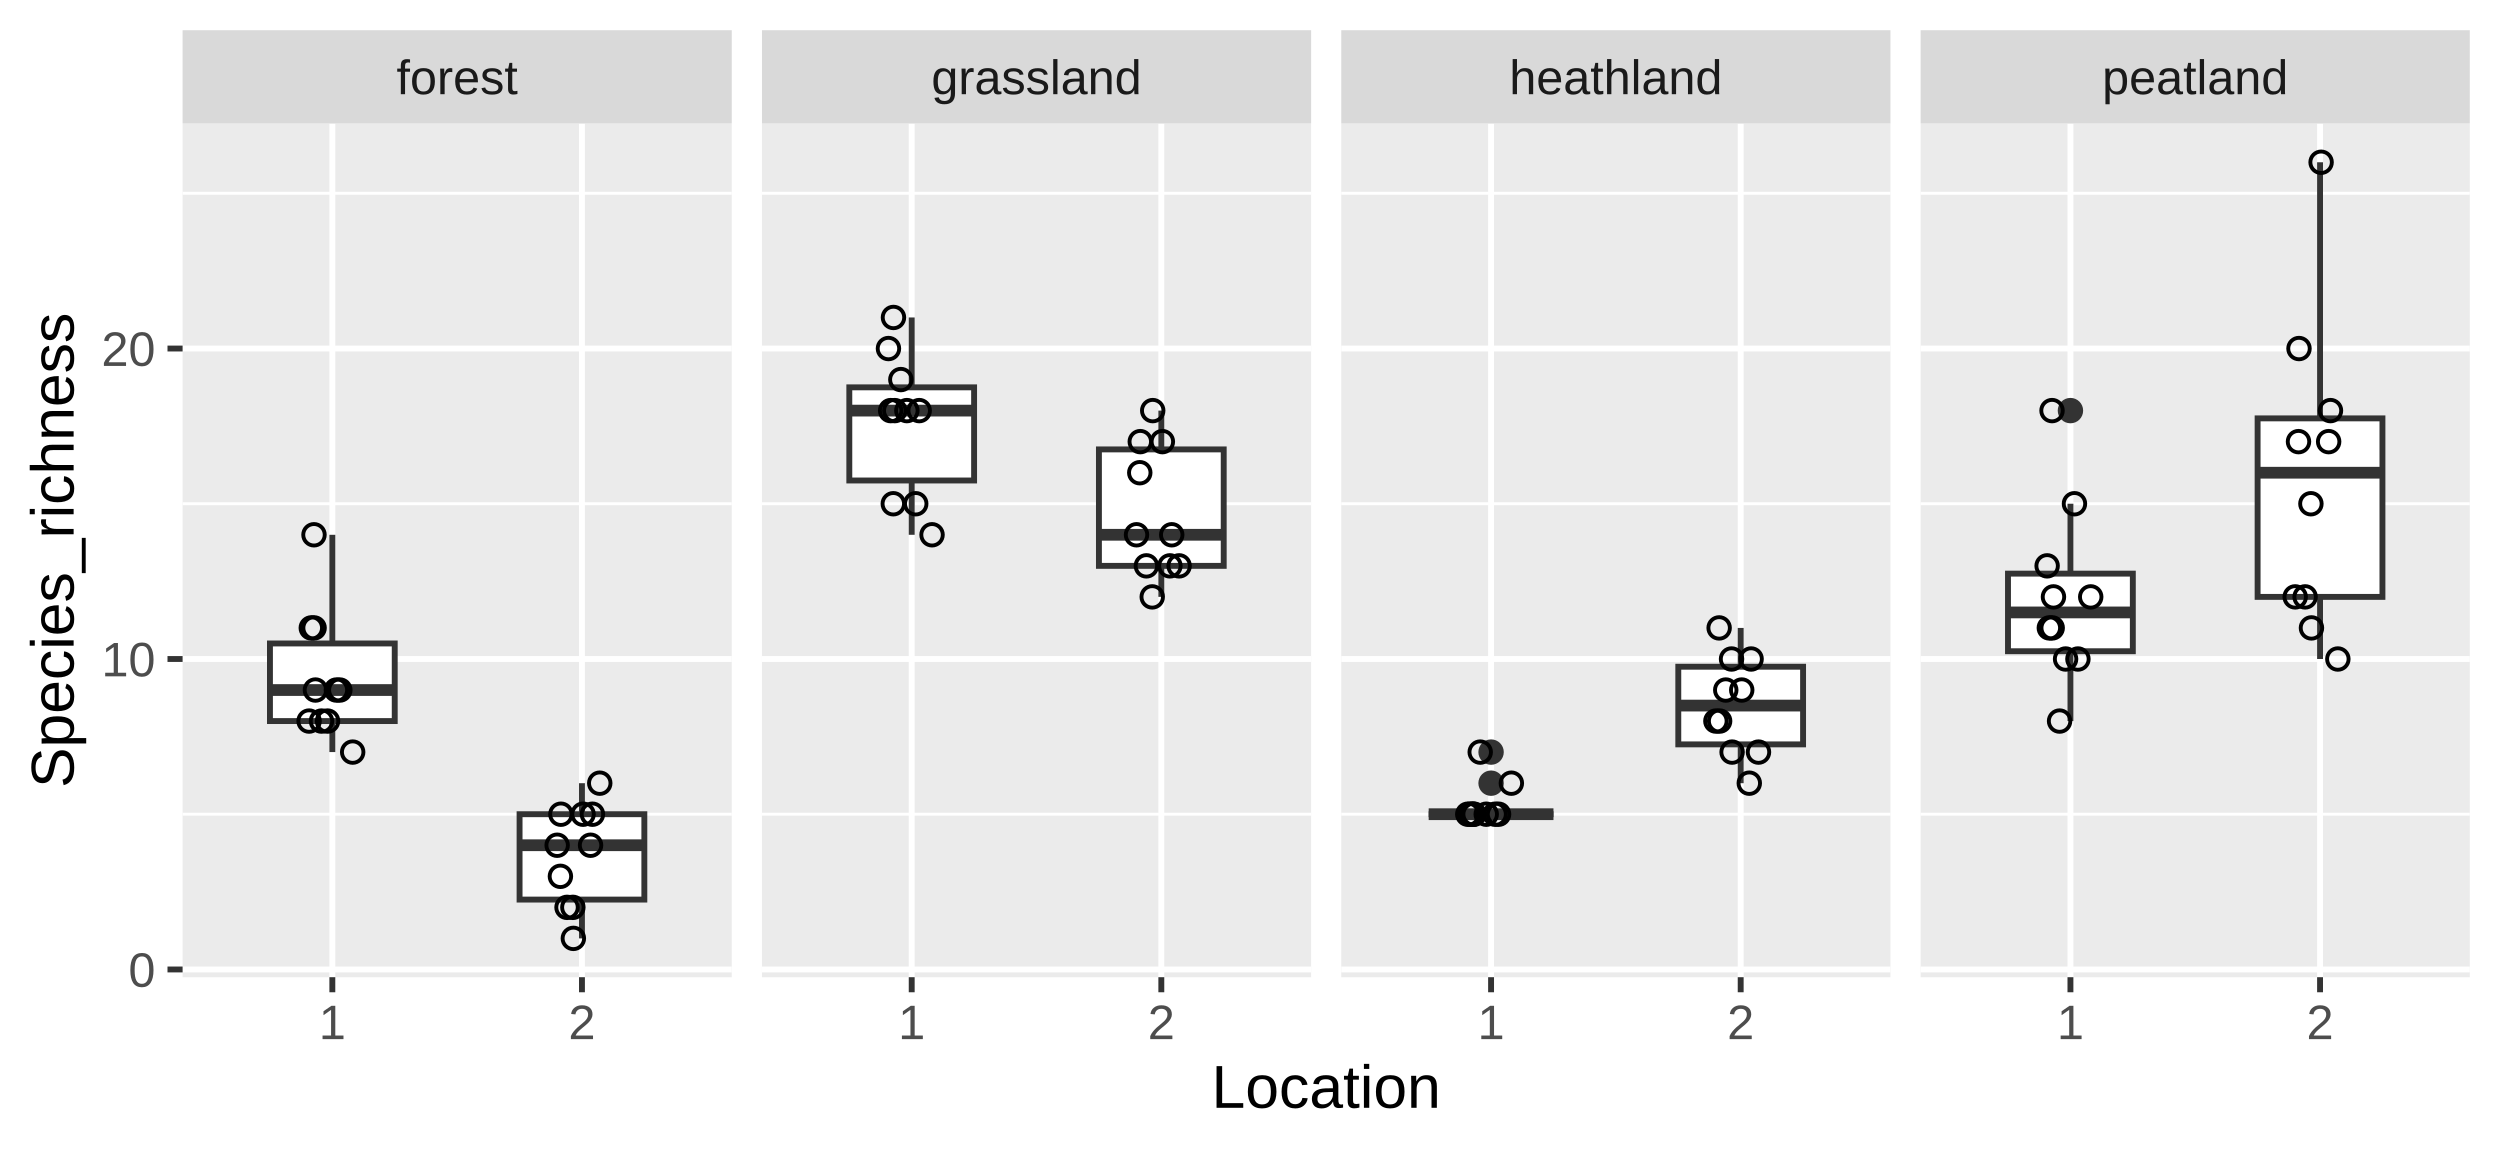
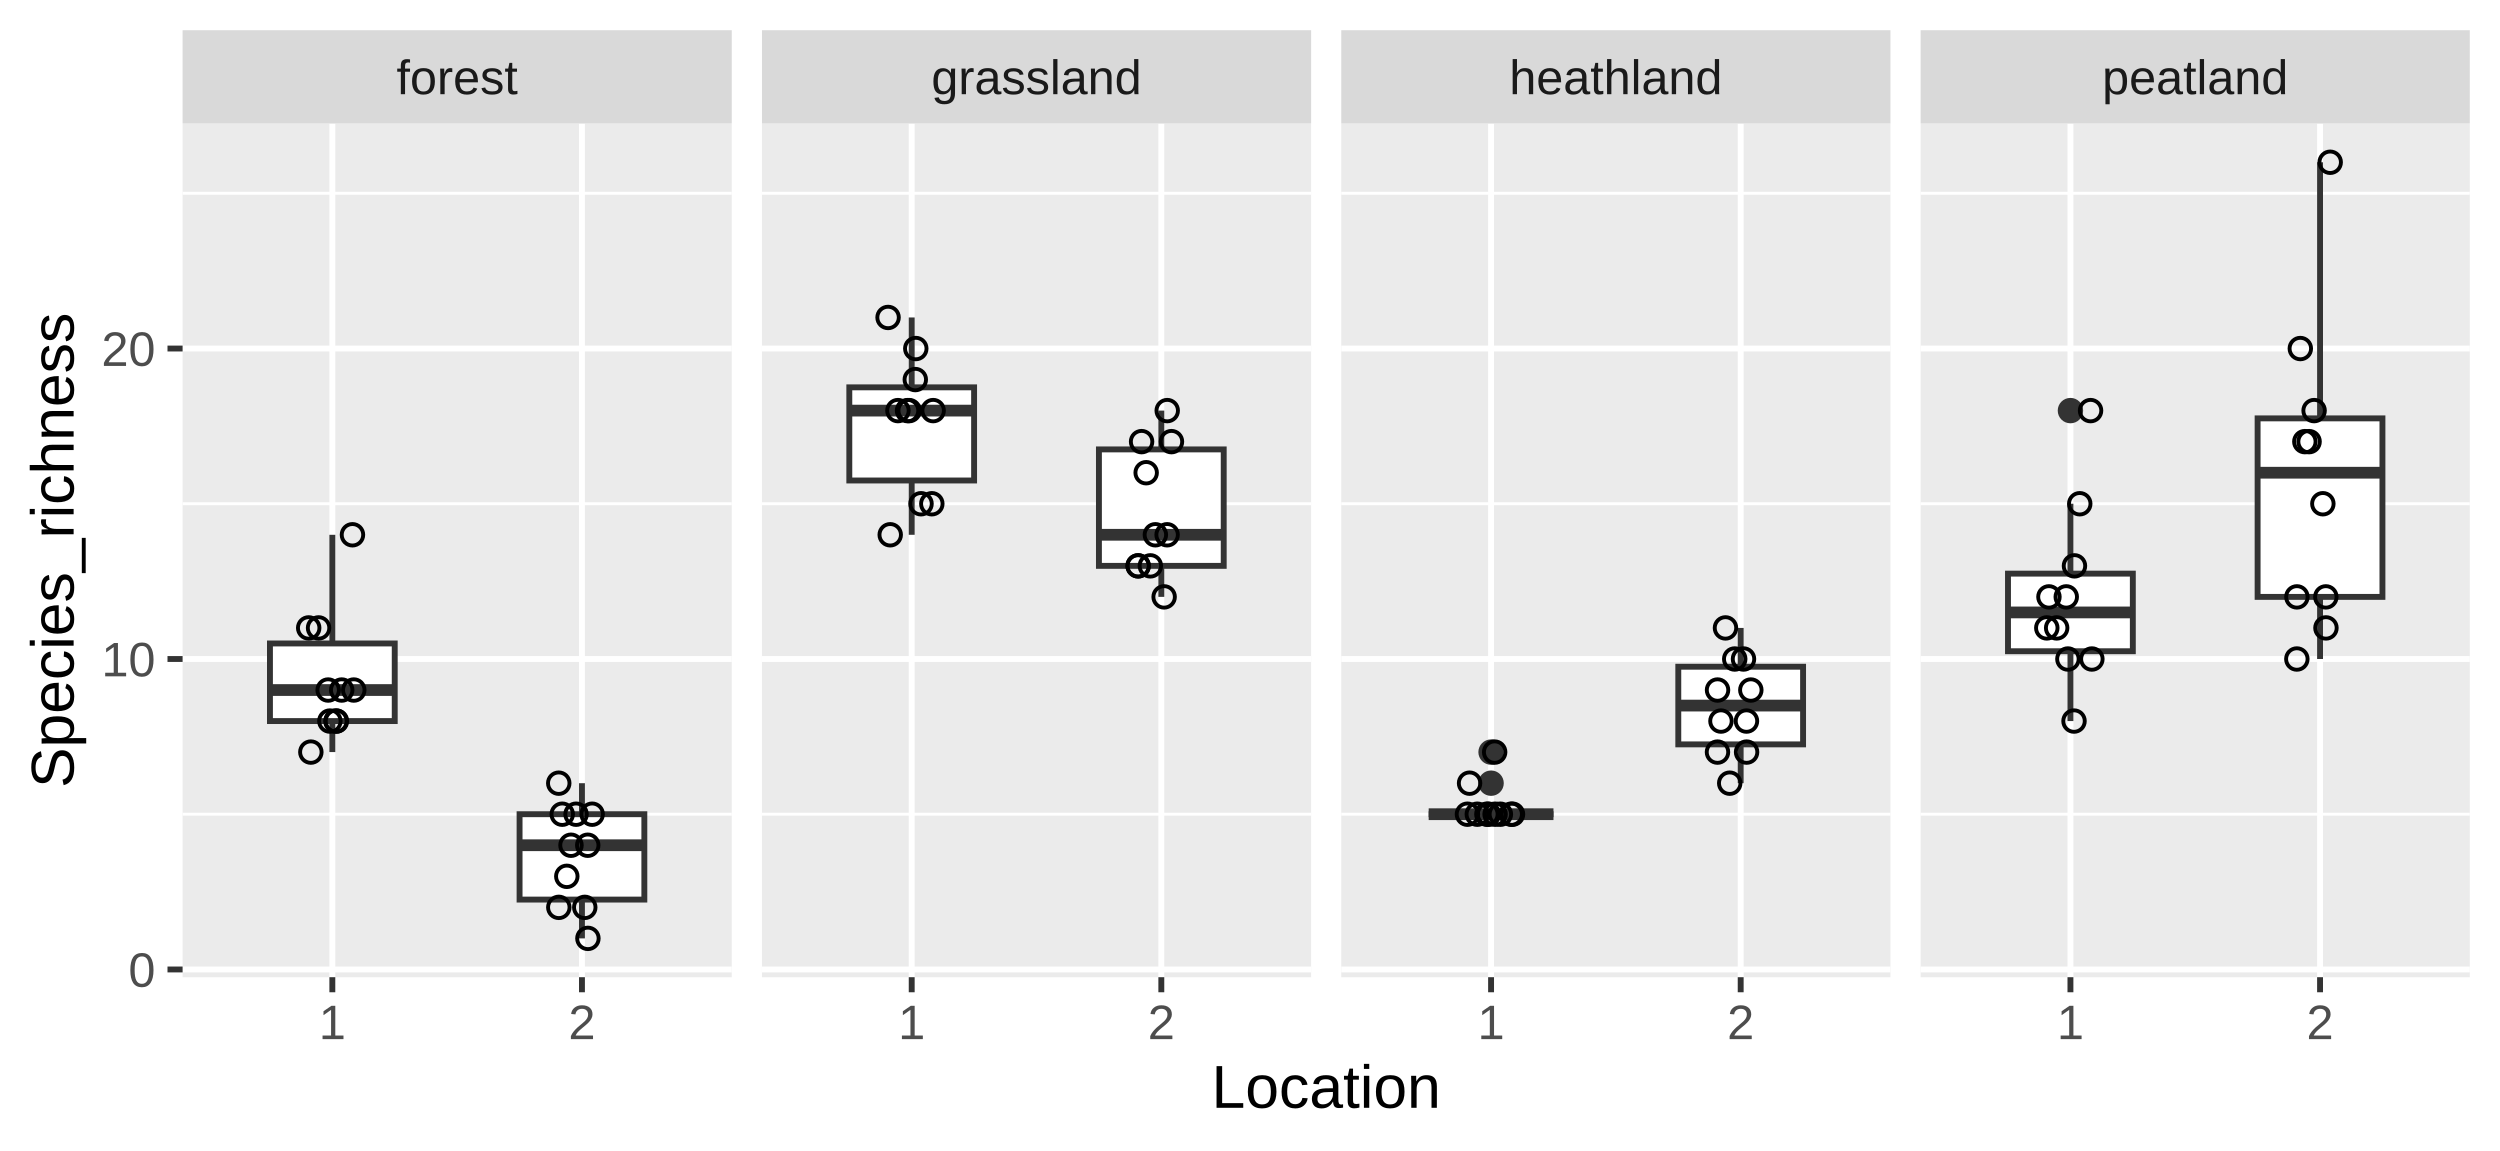
<svg xmlns="http://www.w3.org/2000/svg" width="453.60pt" height="208.80pt" viewBox="0 0 453.60 208.80">
  <g class="svglite">
    <defs>
      <style type="text/css">
    .svglite line, .svglite polyline, .svglite polygon, .svglite path, .svglite rect, .svglite circle {
      fill: none;
      stroke: #000000;
      stroke-linecap: round;
      stroke-linejoin: round;
      stroke-miterlimit: 10.00;
    }
    .svglite text {
      white-space: pre;
    }
    .svglite g.glyphgroup path {
      fill: inherit;
      stroke: none;
    }
  </style>
    </defs>
    <rect width="100%" height="100%" style="stroke: none; fill: #FFFFFF;" />
    <defs>
      <clipPath id="cpMC4wMHw0NTMuNjB8MC4wMHwyMDguODA=">
        <rect x="0.00" y="0.00" width="453.60" height="208.80" />
      </clipPath>
    </defs>
    <g clip-path="url(#cpMC4wMHw0NTMuNjB8MC4wMHwyMDguODA=)">
      <rect x="0" y="0.00" width="453.60" height="208.80" style="stroke-width: 1.07; stroke: #FFFFFF; fill: #FFFFFF;" />
    </g>
    <defs>
      <clipPath id="cpMzMuMTN8MTMyLjc3fDIyLjQwfDE3Ny4zMA==">
        <rect x="33.13" y="22.40" width="99.64" height="154.91" />
      </clipPath>
    </defs>
    <g clip-path="url(#cpMzMuMTN8MTMyLjc3fDIyLjQwfDE3Ny4zMA==)">
      <rect x="33.13" y="22.40" width="99.64" height="154.91" style="stroke-width: 1.07; stroke: none; fill: #EBEBEB;" />
      <polyline points="33.13,147.73 132.77,147.73 " style="stroke-width: 0.53; stroke: #FFFFFF; stroke-linecap: butt;" />
      <polyline points="33.13,91.40 132.77,91.40 " style="stroke-width: 0.53; stroke: #FFFFFF; stroke-linecap: butt;" />
      <polyline points="33.13,35.07 132.77,35.07 " style="stroke-width: 0.53; stroke: #FFFFFF; stroke-linecap: butt;" />
      <polyline points="33.13,175.90 132.77,175.90 " style="stroke-width: 1.07; stroke: #FFFFFF; stroke-linecap: butt;" />
      <polyline points="33.13,119.57 132.77,119.57 " style="stroke-width: 1.07; stroke: #FFFFFF; stroke-linecap: butt;" />
      <polyline points="33.13,63.24 132.77,63.24 " style="stroke-width: 1.07; stroke: #FFFFFF; stroke-linecap: butt;" />
      <polyline points="60.30,177.30 60.30,22.40 " style="stroke-width: 1.07; stroke: #FFFFFF; stroke-linecap: butt;" />
      <polyline points="105.59,177.30 105.59,22.40 " style="stroke-width: 1.07; stroke: #FFFFFF; stroke-linecap: butt;" />
      <line x1="60.30" y1="116.75" x2="60.30" y2="97.03" style="stroke-width: 1.07; stroke: #333333; stroke-linecap: butt;" />
      <line x1="60.30" y1="130.83" x2="60.30" y2="136.46" style="stroke-width: 1.07; stroke: #333333; stroke-linecap: butt;" />
      <polygon points="48.98,116.75 48.98,130.83 71.62,130.83 71.62,116.75 48.98,116.75 " style="stroke-width: 1.07; stroke: #333333; stroke-linecap: butt; stroke-linejoin: miter; fill: #FFFFFF;" />
      <line x1="48.98" y1="125.20" x2="71.62" y2="125.20" style="stroke-width: 2.13; stroke: #333333; stroke-linecap: butt; stroke-linejoin: miter;" />
      <line x1="105.59" y1="147.73" x2="105.59" y2="142.10" style="stroke-width: 1.07; stroke: #333333; stroke-linecap: butt;" />
      <line x1="105.59" y1="163.22" x2="105.59" y2="170.26" style="stroke-width: 1.07; stroke: #333333; stroke-linecap: butt;" />
      <polygon points="94.27,147.73 94.27,163.22 116.91,163.22 116.91,147.73 94.27,147.73 " style="stroke-width: 1.07; stroke: #333333; stroke-linecap: butt; stroke-linejoin: miter; fill: #FFFFFF;" />
      <line x1="94.27" y1="153.36" x2="116.91" y2="153.36" style="stroke-width: 2.13; stroke: #333333; stroke-linecap: butt; stroke-linejoin: miter;" />
-       <circle cx="56.48" cy="113.93" r="1.95" style="stroke-width: 0.71;" />
-       <circle cx="61.66" cy="125.20" r="1.95" style="stroke-width: 0.71;" />
-       <circle cx="56.99" cy="113.93" r="1.95" style="stroke-width: 0.71;" />
-       <circle cx="56.97" cy="97.03" r="1.95" style="stroke-width: 0.71;" />
-       <circle cx="61.03" cy="125.20" r="1.95" style="stroke-width: 0.71;" />
-       <circle cx="58.33" cy="130.83" r="1.95" style="stroke-width: 0.71;" />
-       <circle cx="56.08" cy="130.83" r="1.95" style="stroke-width: 0.71;" />
-       <circle cx="57.23" cy="125.20" r="1.95" style="stroke-width: 0.71;" />
-       <circle cx="63.99" cy="136.46" r="1.95" style="stroke-width: 0.71;" />
-       <circle cx="59.43" cy="130.83" r="1.95" style="stroke-width: 0.71;" />
-       <circle cx="105.79" cy="147.73" r="1.95" style="stroke-width: 0.71;" />
-       <circle cx="107.49" cy="147.73" r="1.95" style="stroke-width: 0.71;" />
-       <circle cx="101.09" cy="153.36" r="1.95" style="stroke-width: 0.71;" />
-       <circle cx="101.77" cy="147.73" r="1.95" style="stroke-width: 0.71;" />
-       <circle cx="104.03" cy="170.26" r="1.95" style="stroke-width: 0.71;" />
-       <circle cx="101.68" cy="159.00" r="1.95" style="stroke-width: 0.71;" />
-       <circle cx="103.94" cy="164.63" r="1.95" style="stroke-width: 0.71;" />
-       <circle cx="102.88" cy="164.63" r="1.95" style="stroke-width: 0.71;" />
-       <circle cx="108.82" cy="142.10" r="1.95" style="stroke-width: 0.71;" />
-       <circle cx="107.15" cy="153.36" r="1.95" style="stroke-width: 0.71;" />
+       <circle cx="57.80" cy="113.93" r="1.95" style="stroke-width: 0.71;" />
+       <circle cx="64.19" cy="125.20" r="1.95" style="stroke-width: 0.71;" />
+       <circle cx="56.01" cy="113.93" r="1.95" style="stroke-width: 0.71;" />
+       <circle cx="63.95" cy="97.03" r="1.95" style="stroke-width: 0.71;" />
+       <circle cx="62.00" cy="125.20" r="1.95" style="stroke-width: 0.71;" />
+       <circle cx="60.95" cy="130.83" r="1.95" style="stroke-width: 0.71;" />
+       <circle cx="61.04" cy="130.83" r="1.95" style="stroke-width: 0.71;" />
+       <circle cx="59.54" cy="125.20" r="1.95" style="stroke-width: 0.71;" />
+       <circle cx="56.40" cy="136.46" r="1.95" style="stroke-width: 0.71;" />
+       <circle cx="59.85" cy="130.83" r="1.95" style="stroke-width: 0.71;" />
+       <circle cx="107.44" cy="147.73" r="1.95" style="stroke-width: 0.71;" />
+       <circle cx="104.52" cy="147.73" r="1.95" style="stroke-width: 0.71;" />
+       <circle cx="106.64" cy="153.36" r="1.95" style="stroke-width: 0.71;" />
+       <circle cx="102.01" cy="147.73" r="1.95" style="stroke-width: 0.71;" />
+       <circle cx="106.67" cy="170.26" r="1.95" style="stroke-width: 0.71;" />
+       <circle cx="102.84" cy="159.00" r="1.95" style="stroke-width: 0.71;" />
+       <circle cx="106.10" cy="164.63" r="1.95" style="stroke-width: 0.71;" />
+       <circle cx="101.39" cy="164.63" r="1.95" style="stroke-width: 0.71;" />
+       <circle cx="101.38" cy="142.10" r="1.95" style="stroke-width: 0.71;" />
+       <circle cx="103.60" cy="153.36" r="1.95" style="stroke-width: 0.71;" />
    </g>
    <g clip-path="url(#cpMC4wMHw0NTMuNjB8MC4wMHwyMDguODA=)">
</g>
    <defs>
      <clipPath id="cpMTM4LjI1fDIzNy44OHwyMi40MHwxNzcuMzA=">
        <rect x="138.25" y="22.40" width="99.64" height="154.91" />
      </clipPath>
    </defs>
    <g clip-path="url(#cpMTM4LjI1fDIzNy44OHwyMi40MHwxNzcuMzA=)">
      <rect x="138.25" y="22.40" width="99.64" height="154.91" style="stroke-width: 1.07; stroke: none; fill: #EBEBEB;" />
      <polyline points="138.25,147.73 237.88,147.73 " style="stroke-width: 0.53; stroke: #FFFFFF; stroke-linecap: butt;" />
      <polyline points="138.25,91.40 237.88,91.40 " style="stroke-width: 0.53; stroke: #FFFFFF; stroke-linecap: butt;" />
      <polyline points="138.25,35.07 237.88,35.07 " style="stroke-width: 0.53; stroke: #FFFFFF; stroke-linecap: butt;" />
      <polyline points="138.25,175.90 237.88,175.90 " style="stroke-width: 1.07; stroke: #FFFFFF; stroke-linecap: butt;" />
      <polyline points="138.25,119.57 237.88,119.57 " style="stroke-width: 1.07; stroke: #FFFFFF; stroke-linecap: butt;" />
      <polyline points="138.25,63.24 237.88,63.24 " style="stroke-width: 1.07; stroke: #FFFFFF; stroke-linecap: butt;" />
      <polyline points="165.42,177.30 165.42,22.40 " style="stroke-width: 1.07; stroke: #FFFFFF; stroke-linecap: butt;" />
      <polyline points="210.71,177.30 210.71,22.40 " style="stroke-width: 1.07; stroke: #FFFFFF; stroke-linecap: butt;" />
      <line x1="165.42" y1="70.28" x2="165.42" y2="57.60" style="stroke-width: 1.07; stroke: #333333; stroke-linecap: butt;" />
      <line x1="165.42" y1="87.18" x2="165.42" y2="97.03" style="stroke-width: 1.07; stroke: #333333; stroke-linecap: butt;" />
      <polygon points="154.10,70.28 154.10,87.18 176.74,87.18 176.74,70.28 154.10,70.28 " style="stroke-width: 1.07; stroke: #333333; stroke-linecap: butt; stroke-linejoin: miter; fill: #FFFFFF;" />
      <line x1="154.10" y1="74.50" x2="176.74" y2="74.50" style="stroke-width: 2.13; stroke: #333333; stroke-linecap: butt; stroke-linejoin: miter;" />
      <line x1="210.71" y1="81.54" x2="210.71" y2="74.50" style="stroke-width: 1.07; stroke: #333333; stroke-linecap: butt;" />
      <line x1="210.71" y1="102.67" x2="210.71" y2="108.30" style="stroke-width: 1.07; stroke: #333333; stroke-linecap: butt;" />
      <polygon points="199.39,81.54 199.39,102.67 222.03,102.67 222.03,81.54 199.39,81.54 " style="stroke-width: 1.07; stroke: #333333; stroke-linecap: butt; stroke-linejoin: miter; fill: #FFFFFF;" />
      <line x1="199.39" y1="97.03" x2="222.03" y2="97.03" style="stroke-width: 2.13; stroke: #333333; stroke-linecap: butt; stroke-linejoin: miter;" />
-       <circle cx="161.60" cy="74.50" r="1.95" style="stroke-width: 0.71;" />
-       <circle cx="166.78" cy="74.50" r="1.95" style="stroke-width: 0.71;" />
-       <circle cx="162.11" cy="57.60" r="1.95" style="stroke-width: 0.71;" />
-       <circle cx="162.08" cy="91.40" r="1.95" style="stroke-width: 0.71;" />
-       <circle cx="166.15" cy="91.40" r="1.95" style="stroke-width: 0.71;" />
-       <circle cx="163.45" cy="68.87" r="1.95" style="stroke-width: 0.71;" />
-       <circle cx="161.20" cy="63.24" r="1.95" style="stroke-width: 0.71;" />
-       <circle cx="162.35" cy="74.50" r="1.95" style="stroke-width: 0.71;" />
-       <circle cx="169.11" cy="97.03" r="1.95" style="stroke-width: 0.71;" />
-       <circle cx="164.54" cy="74.50" r="1.95" style="stroke-width: 0.71;" />
-       <circle cx="210.90" cy="80.13" r="1.95" style="stroke-width: 0.71;" />
-       <circle cx="212.60" cy="97.03" r="1.95" style="stroke-width: 0.71;" />
-       <circle cx="206.21" cy="97.03" r="1.95" style="stroke-width: 0.71;" />
-       <circle cx="206.89" cy="80.13" r="1.95" style="stroke-width: 0.71;" />
-       <circle cx="209.15" cy="74.50" r="1.95" style="stroke-width: 0.71;" />
-       <circle cx="206.80" cy="85.77" r="1.95" style="stroke-width: 0.71;" />
-       <circle cx="209.06" cy="108.30" r="1.95" style="stroke-width: 0.71;" />
-       <circle cx="208.00" cy="102.67" r="1.95" style="stroke-width: 0.71;" />
-       <circle cx="213.94" cy="102.67" r="1.95" style="stroke-width: 0.71;" />
-       <circle cx="212.27" cy="102.67" r="1.95" style="stroke-width: 0.71;" />
+       <circle cx="162.92" cy="74.50" r="1.95" style="stroke-width: 0.71;" />
+       <circle cx="169.31" cy="74.50" r="1.95" style="stroke-width: 0.71;" />
+       <circle cx="161.13" cy="57.60" r="1.95" style="stroke-width: 0.71;" />
+       <circle cx="169.07" cy="91.40" r="1.95" style="stroke-width: 0.71;" />
+       <circle cx="167.11" cy="91.40" r="1.95" style="stroke-width: 0.71;" />
+       <circle cx="166.07" cy="68.87" r="1.95" style="stroke-width: 0.71;" />
+       <circle cx="166.16" cy="63.24" r="1.95" style="stroke-width: 0.71;" />
+       <circle cx="164.66" cy="74.50" r="1.95" style="stroke-width: 0.71;" />
+       <circle cx="161.52" cy="97.03" r="1.95" style="stroke-width: 0.71;" />
+       <circle cx="164.96" cy="74.50" r="1.95" style="stroke-width: 0.71;" />
+       <circle cx="212.55" cy="80.13" r="1.95" style="stroke-width: 0.71;" />
+       <circle cx="209.63" cy="97.03" r="1.95" style="stroke-width: 0.71;" />
+       <circle cx="211.76" cy="97.03" r="1.95" style="stroke-width: 0.71;" />
+       <circle cx="207.13" cy="80.13" r="1.95" style="stroke-width: 0.71;" />
+       <circle cx="211.78" cy="74.50" r="1.95" style="stroke-width: 0.71;" />
+       <circle cx="207.96" cy="85.77" r="1.95" style="stroke-width: 0.71;" />
+       <circle cx="211.22" cy="108.30" r="1.95" style="stroke-width: 0.71;" />
+       <circle cx="206.51" cy="102.67" r="1.95" style="stroke-width: 0.71;" />
+       <circle cx="206.50" cy="102.67" r="1.95" style="stroke-width: 0.71;" />
+       <circle cx="208.72" cy="102.67" r="1.95" style="stroke-width: 0.71;" />
    </g>
    <g clip-path="url(#cpMC4wMHw0NTMuNjB8MC4wMHwyMDguODA=)">
</g>
    <defs>
      <clipPath id="cpMjQzLjM2fDM0My4wMHwyMi40MHwxNzcuMzA=">
        <rect x="243.36" y="22.40" width="99.64" height="154.91" />
      </clipPath>
    </defs>
    <g clip-path="url(#cpMjQzLjM2fDM0My4wMHwyMi40MHwxNzcuMzA=)">
      <rect x="243.36" y="22.40" width="99.64" height="154.91" style="stroke-width: 1.07; stroke: none; fill: #EBEBEB;" />
      <polyline points="243.36,147.73 343.00,147.73 " style="stroke-width: 0.53; stroke: #FFFFFF; stroke-linecap: butt;" />
      <polyline points="243.36,91.40 343.00,91.40 " style="stroke-width: 0.53; stroke: #FFFFFF; stroke-linecap: butt;" />
      <polyline points="243.36,35.07 343.00,35.07 " style="stroke-width: 0.53; stroke: #FFFFFF; stroke-linecap: butt;" />
      <polyline points="243.36,175.90 343.00,175.90 " style="stroke-width: 1.07; stroke: #FFFFFF; stroke-linecap: butt;" />
      <polyline points="243.36,119.57 343.00,119.57 " style="stroke-width: 1.07; stroke: #FFFFFF; stroke-linecap: butt;" />
      <polyline points="243.36,63.24 343.00,63.24 " style="stroke-width: 1.07; stroke: #FFFFFF; stroke-linecap: butt;" />
      <polyline points="270.54,177.30 270.54,22.40 " style="stroke-width: 1.07; stroke: #FFFFFF; stroke-linecap: butt;" />
      <polyline points="315.83,177.30 315.83,22.40 " style="stroke-width: 1.07; stroke: #FFFFFF; stroke-linecap: butt;" />
      <circle cx="270.54" cy="136.46" r="1.95" style="stroke-width: 0.71; stroke: #333333; fill: #333333;" />
      <circle cx="270.54" cy="142.10" r="1.95" style="stroke-width: 0.71; stroke: #333333; fill: #333333;" />
      <line x1="270.54" y1="147.73" x2="270.54" y2="147.73" style="stroke-width: 1.07; stroke: #333333; stroke-linecap: butt;" />
      <line x1="270.54" y1="147.73" x2="270.54" y2="147.73" style="stroke-width: 1.07; stroke: #333333; stroke-linecap: butt;" />
      <polygon points="259.22,147.73 259.22,147.73 281.86,147.73 281.86,147.73 259.22,147.73 " style="stroke-width: 1.07; stroke: #333333; stroke-linecap: butt; stroke-linejoin: miter; fill: #FFFFFF;" />
      <line x1="259.22" y1="147.73" x2="281.86" y2="147.73" style="stroke-width: 2.13; stroke: #333333; stroke-linecap: butt; stroke-linejoin: miter;" />
      <line x1="315.83" y1="120.97" x2="315.83" y2="113.93" style="stroke-width: 1.07; stroke: #333333; stroke-linecap: butt;" />
      <line x1="315.83" y1="135.06" x2="315.83" y2="142.10" style="stroke-width: 1.07; stroke: #333333; stroke-linecap: butt;" />
      <polygon points="304.51,120.97 304.51,135.06 327.15,135.06 327.15,120.97 304.51,120.97 " style="stroke-width: 1.07; stroke: #333333; stroke-linecap: butt; stroke-linejoin: miter; fill: #FFFFFF;" />
      <line x1="304.51" y1="128.02" x2="327.15" y2="128.02" style="stroke-width: 2.13; stroke: #333333; stroke-linecap: butt; stroke-linejoin: miter;" />
-       <circle cx="266.72" cy="147.73" r="1.95" style="stroke-width: 0.71;" />
-       <circle cx="271.90" cy="147.73" r="1.95" style="stroke-width: 0.71;" />
-       <circle cx="267.23" cy="147.73" r="1.95" style="stroke-width: 0.71;" />
-       <circle cx="267.20" cy="147.73" r="1.95" style="stroke-width: 0.71;" />
+       <circle cx="268.04" cy="147.73" r="1.95" style="stroke-width: 0.71;" />
+       <circle cx="274.43" cy="147.73" r="1.95" style="stroke-width: 0.71;" />
+       <circle cx="266.25" cy="147.73" r="1.95" style="stroke-width: 0.71;" />
+       <circle cx="274.19" cy="147.73" r="1.95" style="stroke-width: 0.71;" />
+       <circle cx="272.23" cy="147.73" r="1.95" style="stroke-width: 0.71;" />
+       <circle cx="271.19" cy="136.46" r="1.95" style="stroke-width: 0.71;" />
      <circle cx="271.27" cy="147.73" r="1.95" style="stroke-width: 0.71;" />
-       <circle cx="268.57" cy="136.46" r="1.95" style="stroke-width: 0.71;" />
-       <circle cx="266.31" cy="147.73" r="1.95" style="stroke-width: 0.71;" />
-       <circle cx="267.47" cy="147.73" r="1.95" style="stroke-width: 0.71;" />
-       <circle cx="274.22" cy="142.10" r="1.95" style="stroke-width: 0.71;" />
-       <circle cx="269.66" cy="147.73" r="1.95" style="stroke-width: 0.71;" />
-       <circle cx="316.02" cy="125.20" r="1.95" style="stroke-width: 0.71;" />
-       <circle cx="317.72" cy="119.57" r="1.95" style="stroke-width: 0.71;" />
-       <circle cx="311.33" cy="130.83" r="1.95" style="stroke-width: 0.71;" />
-       <circle cx="312.01" cy="130.83" r="1.95" style="stroke-width: 0.71;" />
-       <circle cx="314.27" cy="136.46" r="1.95" style="stroke-width: 0.71;" />
-       <circle cx="311.92" cy="113.93" r="1.95" style="stroke-width: 0.71;" />
-       <circle cx="314.17" cy="119.57" r="1.95" style="stroke-width: 0.71;" />
-       <circle cx="313.12" cy="125.20" r="1.95" style="stroke-width: 0.71;" />
-       <circle cx="319.06" cy="136.46" r="1.95" style="stroke-width: 0.71;" />
-       <circle cx="317.39" cy="142.10" r="1.95" style="stroke-width: 0.71;" />
+       <circle cx="269.78" cy="147.73" r="1.95" style="stroke-width: 0.71;" />
+       <circle cx="266.64" cy="142.10" r="1.95" style="stroke-width: 0.71;" />
+       <circle cx="270.08" cy="147.73" r="1.95" style="stroke-width: 0.71;" />
+       <circle cx="317.67" cy="125.20" r="1.95" style="stroke-width: 0.71;" />
+       <circle cx="314.75" cy="119.57" r="1.95" style="stroke-width: 0.71;" />
+       <circle cx="316.88" cy="130.83" r="1.95" style="stroke-width: 0.71;" />
+       <circle cx="312.25" cy="130.83" r="1.95" style="stroke-width: 0.71;" />
+       <circle cx="316.90" cy="136.46" r="1.95" style="stroke-width: 0.71;" />
+       <circle cx="313.07" cy="113.93" r="1.95" style="stroke-width: 0.71;" />
+       <circle cx="316.34" cy="119.57" r="1.95" style="stroke-width: 0.71;" />
+       <circle cx="311.63" cy="125.20" r="1.95" style="stroke-width: 0.71;" />
+       <circle cx="311.62" cy="136.46" r="1.95" style="stroke-width: 0.71;" />
+       <circle cx="313.84" cy="142.10" r="1.95" style="stroke-width: 0.71;" />
    </g>
    <g clip-path="url(#cpMC4wMHw0NTMuNjB8MC4wMHwyMDguODA=)">
</g>
    <defs>
      <clipPath id="cpMzQ4LjQ4fDQ0OC4xMnwyMi40MHwxNzcuMzA=">
        <rect x="348.48" y="22.40" width="99.64" height="154.91" />
      </clipPath>
    </defs>
    <g clip-path="url(#cpMzQ4LjQ4fDQ0OC4xMnwyMi40MHwxNzcuMzA=)">
      <rect x="348.48" y="22.40" width="99.64" height="154.91" style="stroke-width: 1.07; stroke: none; fill: #EBEBEB;" />
      <polyline points="348.48,147.73 448.12,147.73 " style="stroke-width: 0.53; stroke: #FFFFFF; stroke-linecap: butt;" />
      <polyline points="348.48,91.40 448.12,91.40 " style="stroke-width: 0.53; stroke: #FFFFFF; stroke-linecap: butt;" />
      <polyline points="348.48,35.07 448.12,35.07 " style="stroke-width: 0.53; stroke: #FFFFFF; stroke-linecap: butt;" />
      <polyline points="348.48,175.90 448.12,175.90 " style="stroke-width: 1.07; stroke: #FFFFFF; stroke-linecap: butt;" />
      <polyline points="348.48,119.57 448.12,119.57 " style="stroke-width: 1.07; stroke: #FFFFFF; stroke-linecap: butt;" />
      <polyline points="348.48,63.24 448.12,63.24 " style="stroke-width: 1.07; stroke: #FFFFFF; stroke-linecap: butt;" />
      <polyline points="375.66,177.30 375.66,22.40 " style="stroke-width: 1.07; stroke: #FFFFFF; stroke-linecap: butt;" />
      <polyline points="420.95,177.30 420.95,22.40 " style="stroke-width: 1.07; stroke: #FFFFFF; stroke-linecap: butt;" />
      <circle cx="375.66" cy="74.50" r="1.95" style="stroke-width: 0.71; stroke: #333333; fill: #333333;" />
      <line x1="375.66" y1="104.08" x2="375.66" y2="91.40" style="stroke-width: 1.07; stroke: #333333; stroke-linecap: butt;" />
      <line x1="375.66" y1="118.16" x2="375.66" y2="130.83" style="stroke-width: 1.07; stroke: #333333; stroke-linecap: butt;" />
      <polygon points="364.33,104.08 364.33,118.16 386.98,118.16 386.98,104.08 364.33,104.08 " style="stroke-width: 1.07; stroke: #333333; stroke-linecap: butt; stroke-linejoin: miter; fill: #FFFFFF;" />
      <line x1="364.33" y1="111.12" x2="386.98" y2="111.12" style="stroke-width: 2.13; stroke: #333333; stroke-linecap: butt; stroke-linejoin: miter;" />
      <line x1="420.95" y1="75.91" x2="420.95" y2="29.44" style="stroke-width: 1.07; stroke: #333333; stroke-linecap: butt;" />
      <line x1="420.95" y1="108.30" x2="420.95" y2="119.57" style="stroke-width: 1.07; stroke: #333333; stroke-linecap: butt;" />
      <polygon points="409.62,75.91 409.62,108.30 432.27,108.30 432.27,75.91 409.62,75.91 " style="stroke-width: 1.07; stroke: #333333; stroke-linecap: butt; stroke-linejoin: miter; fill: #FFFFFF;" />
      <line x1="409.62" y1="85.77" x2="432.27" y2="85.77" style="stroke-width: 2.13; stroke: #333333; stroke-linecap: butt; stroke-linejoin: miter;" />
-       <circle cx="371.83" cy="113.93" r="1.95" style="stroke-width: 0.71;" />
-       <circle cx="377.02" cy="119.57" r="1.95" style="stroke-width: 0.71;" />
-       <circle cx="372.35" cy="113.93" r="1.95" style="stroke-width: 0.71;" />
-       <circle cx="372.32" cy="74.50" r="1.95" style="stroke-width: 0.71;" />
-       <circle cx="376.39" cy="91.40" r="1.95" style="stroke-width: 0.71;" />
-       <circle cx="373.69" cy="130.83" r="1.95" style="stroke-width: 0.71;" />
-       <circle cx="371.43" cy="102.67" r="1.95" style="stroke-width: 0.71;" />
-       <circle cx="372.58" cy="108.30" r="1.95" style="stroke-width: 0.71;" />
-       <circle cx="379.34" cy="108.30" r="1.95" style="stroke-width: 0.71;" />
-       <circle cx="374.78" cy="119.57" r="1.95" style="stroke-width: 0.71;" />
-       <circle cx="421.14" cy="29.44" r="1.95" style="stroke-width: 0.71;" />
-       <circle cx="422.84" cy="74.50" r="1.95" style="stroke-width: 0.71;" />
-       <circle cx="416.44" cy="108.30" r="1.95" style="stroke-width: 0.71;" />
-       <circle cx="417.13" cy="63.24" r="1.95" style="stroke-width: 0.71;" />
-       <circle cx="419.39" cy="113.93" r="1.95" style="stroke-width: 0.71;" />
-       <circle cx="417.04" cy="80.13" r="1.95" style="stroke-width: 0.71;" />
-       <circle cx="419.29" cy="91.40" r="1.95" style="stroke-width: 0.71;" />
-       <circle cx="418.24" cy="108.30" r="1.95" style="stroke-width: 0.71;" />
-       <circle cx="424.18" cy="119.57" r="1.95" style="stroke-width: 0.71;" />
-       <circle cx="422.51" cy="80.13" r="1.95" style="stroke-width: 0.71;" />
+       <circle cx="373.16" cy="113.93" r="1.95" style="stroke-width: 0.71;" />
+       <circle cx="379.55" cy="119.57" r="1.95" style="stroke-width: 0.71;" />
+       <circle cx="371.37" cy="113.93" r="1.95" style="stroke-width: 0.71;" />
+       <circle cx="379.31" cy="74.50" r="1.95" style="stroke-width: 0.71;" />
+       <circle cx="377.35" cy="91.40" r="1.95" style="stroke-width: 0.71;" />
+       <circle cx="376.31" cy="130.83" r="1.95" style="stroke-width: 0.71;" />
+       <circle cx="376.39" cy="102.67" r="1.95" style="stroke-width: 0.71;" />
+       <circle cx="374.90" cy="108.30" r="1.95" style="stroke-width: 0.71;" />
+       <circle cx="371.76" cy="108.30" r="1.95" style="stroke-width: 0.71;" />
+       <circle cx="375.20" cy="119.57" r="1.95" style="stroke-width: 0.71;" />
+       <circle cx="422.79" cy="29.44" r="1.95" style="stroke-width: 0.71;" />
+       <circle cx="419.87" cy="74.50" r="1.95" style="stroke-width: 0.71;" />
+       <circle cx="422.00" cy="108.30" r="1.95" style="stroke-width: 0.71;" />
+       <circle cx="417.37" cy="63.24" r="1.95" style="stroke-width: 0.71;" />
+       <circle cx="422.02" cy="113.93" r="1.95" style="stroke-width: 0.71;" />
+       <circle cx="418.19" cy="80.13" r="1.95" style="stroke-width: 0.71;" />
+       <circle cx="421.46" cy="91.40" r="1.95" style="stroke-width: 0.71;" />
+       <circle cx="416.75" cy="108.30" r="1.95" style="stroke-width: 0.71;" />
+       <circle cx="416.74" cy="119.57" r="1.95" style="stroke-width: 0.71;" />
+       <circle cx="418.96" cy="80.13" r="1.95" style="stroke-width: 0.71;" />
    </g>
    <g clip-path="url(#cpMC4wMHw0NTMuNjB8MC4wMHwyMDguODA=)">
</g>
    <defs>
      <clipPath id="cpMzMuMTN8MTMyLjc3fDUuNDh8MjIuNDA=">
        <rect x="33.13" y="5.48" width="99.64" height="16.92" />
      </clipPath>
    </defs>
    <g clip-path="url(#cpMzMuMTN8MTMyLjc3fDUuNDh8MjIuNDA=)">
      <rect x="33.13" y="5.48" width="99.64" height="16.92" style="stroke-width: 1.07; stroke: none; fill: #D9D9D9;" />
      <text x="82.95" y="17.09" text-anchor="middle" style="font-size: 8.80px;fill: #1A1A1A; font-family: &quot;Arial&quot;;" textLength="21.98px" lengthAdjust="spacingAndGlyphs">forest</text>
    </g>
    <g clip-path="url(#cpMC4wMHw0NTMuNjB8MC4wMHwyMDguODA=)">
</g>
    <defs>
      <clipPath id="cpMTM4LjI1fDIzNy44OHw1LjQ4fDIyLjQw">
        <rect x="138.25" y="5.48" width="99.64" height="16.92" />
      </clipPath>
    </defs>
    <g clip-path="url(#cpMTM4LjI1fDIzNy44OHw1LjQ4fDIyLjQw)">
      <rect x="138.25" y="5.48" width="99.64" height="16.92" style="stroke-width: 1.07; stroke: none; fill: #D9D9D9;" />
      <text x="188.06" y="17.09" text-anchor="middle" style="font-size: 8.80px;fill: #1A1A1A; font-family: &quot;Arial&quot;;" textLength="38.14px" lengthAdjust="spacingAndGlyphs">grassland</text>
    </g>
    <g clip-path="url(#cpMC4wMHw0NTMuNjB8MC4wMHwyMDguODA=)">
</g>
    <defs>
      <clipPath id="cpMjQzLjM2fDM0My4wMHw1LjQ4fDIyLjQw">
        <rect x="243.36" y="5.48" width="99.64" height="16.92" />
      </clipPath>
    </defs>
    <g clip-path="url(#cpMjQzLjM2fDM0My4wMHw1LjQ4fDIyLjQw)">
      <rect x="243.36" y="5.48" width="99.64" height="16.92" style="stroke-width: 1.07; stroke: none; fill: #D9D9D9;" />
      <text x="293.18" y="17.09" text-anchor="middle" style="font-size: 8.80px;fill: #1A1A1A; font-family: &quot;Arial&quot;;" textLength="38.62px" lengthAdjust="spacingAndGlyphs">heathland</text>
    </g>
    <g clip-path="url(#cpMC4wMHw0NTMuNjB8MC4wMHwyMDguODA=)">
</g>
    <defs>
      <clipPath id="cpMzQ4LjQ4fDQ0OC4xMnw1LjQ4fDIyLjQw">
        <rect x="348.48" y="5.48" width="99.64" height="16.92" />
      </clipPath>
    </defs>
    <g clip-path="url(#cpMzQ4LjQ4fDQ0OC4xMnw1LjQ4fDIyLjQw)">
      <rect x="348.48" y="5.48" width="99.64" height="16.92" style="stroke-width: 1.07; stroke: none; fill: #D9D9D9;" />
      <text x="398.30" y="17.09" text-anchor="middle" style="font-size: 8.80px;fill: #1A1A1A; font-family: &quot;Arial&quot;;" textLength="33.73px" lengthAdjust="spacingAndGlyphs">peatland</text>
    </g>
    <g clip-path="url(#cpMC4wMHw0NTMuNjB8MC4wMHwyMDguODA=)">
      <polyline points="60.30,180.04 60.30,177.30 " style="stroke-width: 1.07; stroke: #333333; stroke-linecap: butt;" />
      <polyline points="105.59,180.04 105.59,177.30 " style="stroke-width: 1.07; stroke: #333333; stroke-linecap: butt;" />
      <text x="60.30" y="188.54" text-anchor="middle" style="font-size: 8.80px;fill: #4D4D4D; font-family: &quot;Arial&quot;;" textLength="4.89px" lengthAdjust="spacingAndGlyphs">1</text>
      <text x="105.59" y="188.54" text-anchor="middle" style="font-size: 8.80px;fill: #4D4D4D; font-family: &quot;Arial&quot;;" textLength="4.89px" lengthAdjust="spacingAndGlyphs">2</text>
      <polyline points="165.42,180.04 165.42,177.30 " style="stroke-width: 1.07; stroke: #333333; stroke-linecap: butt;" />
      <polyline points="210.71,180.04 210.71,177.30 " style="stroke-width: 1.07; stroke: #333333; stroke-linecap: butt;" />
      <text x="165.42" y="188.54" text-anchor="middle" style="font-size: 8.80px;fill: #4D4D4D; font-family: &quot;Arial&quot;;" textLength="4.89px" lengthAdjust="spacingAndGlyphs">1</text>
      <text x="210.71" y="188.54" text-anchor="middle" style="font-size: 8.80px;fill: #4D4D4D; font-family: &quot;Arial&quot;;" textLength="4.89px" lengthAdjust="spacingAndGlyphs">2</text>
      <polyline points="270.54,180.04 270.54,177.30 " style="stroke-width: 1.07; stroke: #333333; stroke-linecap: butt;" />
      <polyline points="315.83,180.04 315.83,177.30 " style="stroke-width: 1.07; stroke: #333333; stroke-linecap: butt;" />
      <text x="270.54" y="188.54" text-anchor="middle" style="font-size: 8.80px;fill: #4D4D4D; font-family: &quot;Arial&quot;;" textLength="4.89px" lengthAdjust="spacingAndGlyphs">1</text>
      <text x="315.83" y="188.54" text-anchor="middle" style="font-size: 8.80px;fill: #4D4D4D; font-family: &quot;Arial&quot;;" textLength="4.89px" lengthAdjust="spacingAndGlyphs">2</text>
      <polyline points="375.66,180.04 375.66,177.30 " style="stroke-width: 1.07; stroke: #333333; stroke-linecap: butt;" />
      <polyline points="420.95,180.04 420.95,177.30 " style="stroke-width: 1.07; stroke: #333333; stroke-linecap: butt;" />
      <text x="375.66" y="188.54" text-anchor="middle" style="font-size: 8.80px;fill: #4D4D4D; font-family: &quot;Arial&quot;;" textLength="4.89px" lengthAdjust="spacingAndGlyphs">1</text>
      <text x="420.95" y="188.54" text-anchor="middle" style="font-size: 8.80px;fill: #4D4D4D; font-family: &quot;Arial&quot;;" textLength="4.89px" lengthAdjust="spacingAndGlyphs">2</text>
      <text x="28.20" y="179.05" text-anchor="end" style="font-size: 8.80px;fill: #4D4D4D; font-family: &quot;Arial&quot;;" textLength="4.89px" lengthAdjust="spacingAndGlyphs">0</text>
      <text x="28.20" y="122.72" text-anchor="end" style="font-size: 8.80px;fill: #4D4D4D; font-family: &quot;Arial&quot;;" textLength="9.78px" lengthAdjust="spacingAndGlyphs">10</text>
      <text x="28.20" y="66.39" text-anchor="end" style="font-size: 8.80px;fill: #4D4D4D; font-family: &quot;Arial&quot;;" textLength="9.78px" lengthAdjust="spacingAndGlyphs">20</text>
      <polyline points="30.39,175.90 33.13,175.90 " style="stroke-width: 1.07; stroke: #333333; stroke-linecap: butt;" />
      <polyline points="30.39,119.57 33.13,119.57 " style="stroke-width: 1.07; stroke: #333333; stroke-linecap: butt;" />
      <polyline points="30.39,63.24 33.13,63.24 " style="stroke-width: 1.07; stroke: #333333; stroke-linecap: butt;" />
      <text x="240.62" y="201.00" text-anchor="middle" style="font-size: 11.00px; font-family: &quot;Arial&quot;;" textLength="41.62px" lengthAdjust="spacingAndGlyphs">Location</text>
      <text transform="translate(13.36,99.85) rotate(-90)" text-anchor="middle" style="font-size: 11.00px; font-family: &quot;Arial&quot;;" textLength="86.25px" lengthAdjust="spacingAndGlyphs">Species_richness</text>
    </g>
  </g>
</svg>
